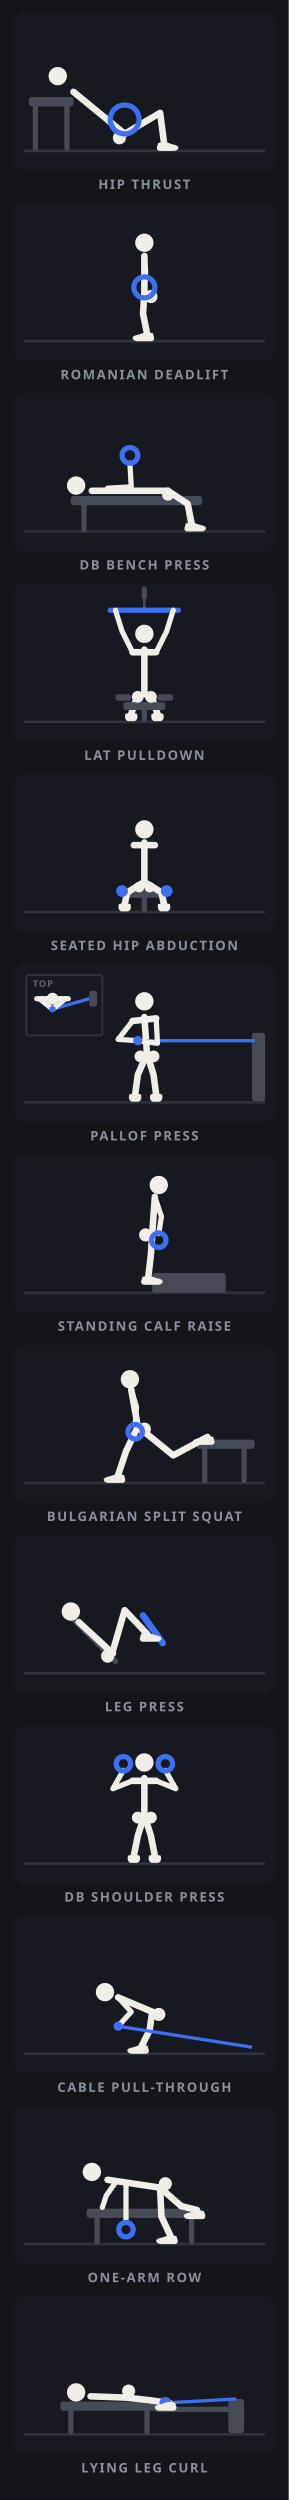
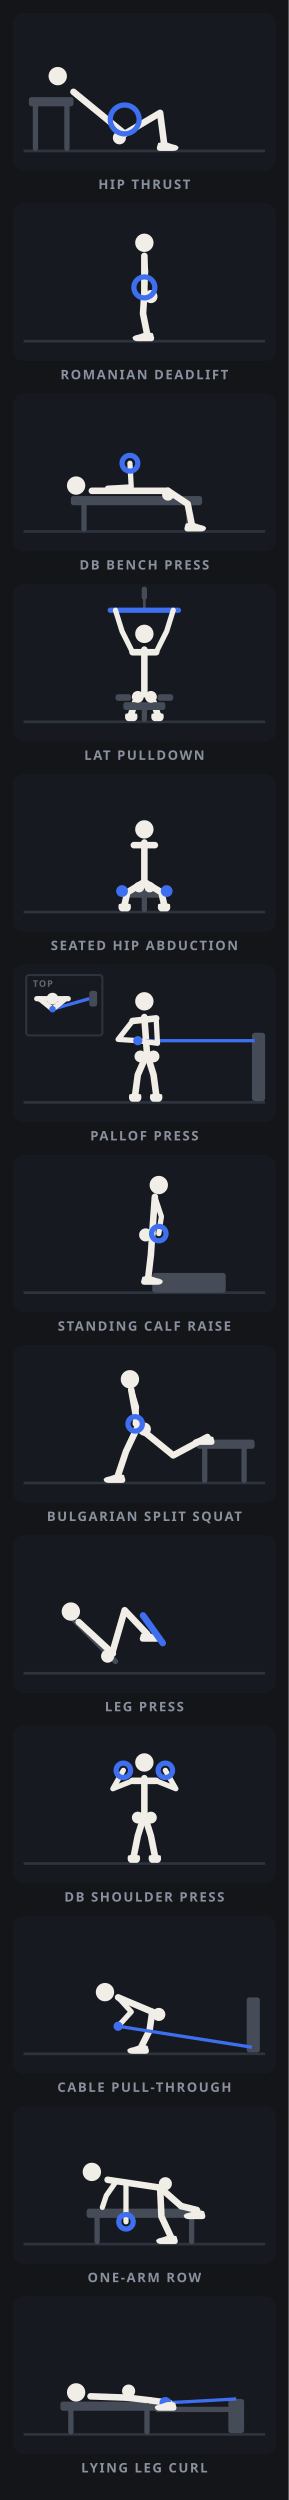
<svg xmlns="http://www.w3.org/2000/svg" viewBox="0 0 220 1905" width="660" height="5715">
  <style>
    .bd{stroke:#F1EEE7;stroke-width:5;stroke-linecap:round;stroke-linejoin:round;fill:none}
    .bd4{stroke:#F1EEE7;stroke-width:4;stroke-linecap:round;stroke-linejoin:round;fill:none}
    .hd{fill:#F1EEE7}
    .eq{fill:#454C58}
    .eqL{stroke:#454C58;stroke-width:4;stroke-linecap:round}
    .eqT{stroke:#454C58;stroke-width:2;fill:none}
    .ac{stroke:#3D6FF0;stroke-width:4;fill:none;stroke-linecap:round}
    .ac5{stroke:#3D6FF0;stroke-width:5;fill:none;stroke-linecap:round}
    .acT{stroke:#3D6FF0;stroke-width:2.5;fill:none}
    .acF{fill:#3D6FF0}
    .gnd{stroke:#2E343E;stroke-width:2}
    .cell{fill:#161A20}
    .cap{fill:#8A919E;font:600 10px system-ui,sans-serif;letter-spacing:.12em;text-anchor:middle}
    .lab{fill:#5F6773;font:600 7px system-ui,sans-serif;letter-spacing:.1em}
    .frame{fill:none;stroke:#2E343E;stroke-width:1.5}
  </style>
  <rect width="220" height="1905" fill="#131519" />
  <g transform="translate(10,10)">
    <rect width="200" height="120" rx="8" class="cell" />
    <line x1="8" y1="105" x2="192" y2="105" class="gnd" />
    <rect x="12" y="64" width="34" height="7" rx="2" class="eq" />
    <line x1="17" y1="71" x2="17" y2="103" class="eqL" />
    <line x1="41" y1="71" x2="41" y2="103" class="eqL" />
+     <circle cx="81" cy="95" r="5" class="hd">
+       <animate attributeName="cy" dur="2.6s" repeatCount="indefinite" values="95;73;73;95;95" keyTimes="0;0.35;0.55;0.85;1" calcMode="spline" keySplines=".4 0 .2 1;0 0 1 1;.4 0 .2 1;0 0 1 1" />
+     </circle>
+     <polyline points="85,92 112,76 115,99" class="bd">
+       <animate attributeName="points" dur="2.6s" repeatCount="indefinite" values="85,92 112,76 115,99;85,70 115.8,75.8 115,99;85,70 115.8,75.8 115,99;85,92 112,76 115,99;85,92 112,76 115,99" keyTimes="0;0.35;0.55;0.85;1" calcMode="spline" keySplines=".4 0 .2 1;0 0 1 1;.4 0 .2 1;0 0 1 1" />
+     </polyline>
+     <g transform="translate(115 99)">
+       <g>
+         <animateTransform attributeName="transform" type="rotate" dur="2.6s" repeatCount="indefinite" values="0 0 0;0 0 0;0 0 0;0 0 0;0 0 0" keyTimes="0;0.35;0.55;0.85;1" calcMode="spline" keySplines=".4 0 .2 1;0 0 1 1;.4 0 .2 1;0 0 1 1" />
+         <path d="M -4.5 0 L -5.5 3.5 Q -5.5 6 -3 6 L 7 6 Q 10.5 6 11 3.5 Q 11 1.8 6.5 1 L 2 -0.5 Q -1.5 -1 -4.5 0 Z" class="hd" transform="scale(1,1)" />
+       </g>
+     </g>
    <line x1="46" y1="60" x2="85" y2="92" class="bd">
      <animate attributeName="y2" dur="2.6s" repeatCount="indefinite" values="92;70;70;92;92" keyTimes="0;0.35;0.55;0.85;1" calcMode="spline" keySplines=".4 0 .2 1;0 0 1 1;.4 0 .2 1;0 0 1 1" />
    </line>
-     <polyline points="85,92 112,76 115,99" class="bd">
-       <animate attributeName="points" dur="2.6s" repeatCount="indefinite" values="85,92 112,76 115,99;85,70 115.8,75.8 115,99;85,70 115.8,75.8 115,99;85,92 112,76 115,99;85,92 112,76 115,99" keyTimes="0;0.35;0.55;0.85;1" calcMode="spline" keySplines=".4 0 .2 1;0 0 1 1;.4 0 .2 1;0 0 1 1" />
-     </polyline>
    <circle cx="34" cy="48" r="7" class="hd">
      <animate attributeName="cy" dur="2.6s" repeatCount="indefinite" values="48;56;56;48;48" keyTimes="0;0.35;0.55;0.85;1" calcMode="spline" keySplines=".4 0 .2 1;0 0 1 1;.4 0 .2 1;0 0 1 1" />
    </circle>
-     <circle cx="81" cy="95" r="5" class="hd">
-       <animate attributeName="cy" dur="2.6s" repeatCount="indefinite" values="95;73;73;95;95" keyTimes="0;0.35;0.55;0.85;1" calcMode="spline" keySplines=".4 0 .2 1;0 0 1 1;.4 0 .2 1;0 0 1 1" />
-     </circle>
    <circle cx="85" cy="81" r="11" class="ac">
      <animate attributeName="cy" dur="2.6s" repeatCount="indefinite" values="81;59;59;81;81" keyTimes="0;0.35;0.55;0.85;1" calcMode="spline" keySplines=".4 0 .2 1;0 0 1 1;.4 0 .2 1;0 0 1 1" />
    </circle>
-     <g transform="translate(115 99)">
-       <g>
-         <animateTransform attributeName="transform" type="rotate" dur="2.6s" repeatCount="indefinite" values="0 0 0;0 0 0;0 0 0;0 0 0;0 0 0" keyTimes="0;0.35;0.55;0.85;1" calcMode="spline" keySplines=".4 0 .2 1;0 0 1 1;.4 0 .2 1;0 0 1 1" />
-         <path d="M -4.5 0 L -5.5 3.5 Q -5.5 6 -3 6 L 7 6 Q 10.5 6 11 3.5 Q 11 1.8 6.5 1 L 2 -0.5 Q -1.5 -1 -4.5 0 Z" class="hd" transform="scale(1,1)" />
-       </g>
-     </g>
    <text x="100" y="134" class="cap">HIP THRUST</text>
  </g>
  <g transform="translate(10,155)">
    <rect width="200" height="120" rx="8" class="cell" />
    <line x1="8" y1="105" x2="192" y2="105" class="gnd" />
+     <circle cx="105" cy="71" r="5" class="hd">
+       <animate attributeName="cx" dur="2.6s" repeatCount="indefinite" values="105;119;119;105;105" keyTimes="0;0.35;0.55;0.85;1" calcMode="spline" keySplines=".4 0 .2 1;0 0 1 1;.4 0 .2 1;0 0 1 1" />
+       <animate attributeName="cy" dur="2.6s" repeatCount="indefinite" values="71;73;73;71;71" keyTimes="0;0.35;0.55;0.85;1" calcMode="spline" keySplines=".4 0 .2 1;0 0 1 1;.4 0 .2 1;0 0 1 1" />
+     </circle>
    <polyline points="100,68 99,84 102,99" class="bd">
      <animate attributeName="points" dur="2.6s" repeatCount="indefinite" values="100,68 99,84 102,99;114,70 107.1,84.5 102,99;114,70 107.1,84.5 102,99;100,68 99,84 102,99;100,68 99,84 102,99" keyTimes="0;0.35;0.55;0.85;1" calcMode="spline" keySplines=".4 0 .2 1;0 0 1 1;.4 0 .2 1;0 0 1 1" />
    </polyline>
+     <g transform="translate(102 99)">
+       <g>
+         <animateTransform attributeName="transform" type="rotate" dur="2.6s" repeatCount="indefinite" values="0 0 0;0 0 0;0 0 0;0 0 0;0 0 0" keyTimes="0;0.35;0.55;0.85;1" calcMode="spline" keySplines=".4 0 .2 1;0 0 1 1;.4 0 .2 1;0 0 1 1" />
+         <path d="M -4.5 0 L -5.5 3.5 Q -5.5 6 -3 6 L 7 6 Q 10.5 6 11 3.5 Q 11 1.8 6.5 1 L 2 -0.5 Q -1.5 -1 -4.5 0 Z" class="hd" transform="scale(-1,1)" />
+       </g>
+     </g>
    <line x1="100" y1="68" x2="100" y2="40" class="bd">
      <animate attributeName="x1" dur="2.6s" repeatCount="indefinite" values="100;114;114;100;100" keyTimes="0;0.35;0.55;0.85;1" calcMode="spline" keySplines=".4 0 .2 1;0 0 1 1;.4 0 .2 1;0 0 1 1" />
      <animate attributeName="y1" dur="2.6s" repeatCount="indefinite" values="68;70;70;68;68" keyTimes="0;0.35;0.55;0.85;1" calcMode="spline" keySplines=".4 0 .2 1;0 0 1 1;.4 0 .2 1;0 0 1 1" />
      <animate attributeName="x2" dur="2.6s" repeatCount="indefinite" values="100;98;98;100;100" keyTimes="0;0.35;0.55;0.85;1" calcMode="spline" keySplines=".4 0 .2 1;0 0 1 1;.4 0 .2 1;0 0 1 1" />
      <animate attributeName="y2" dur="2.6s" repeatCount="indefinite" values="40;60;60;40;40" keyTimes="0;0.35;0.55;0.85;1" calcMode="spline" keySplines=".4 0 .2 1;0 0 1 1;.4 0 .2 1;0 0 1 1" />
    </line>
    <circle cx="100" cy="30" r="7" class="hd">
      <animate attributeName="cx" dur="2.6s" repeatCount="indefinite" values="100;88;88;100;100" keyTimes="0;0.35;0.55;0.85;1" calcMode="spline" keySplines=".4 0 .2 1;0 0 1 1;.4 0 .2 1;0 0 1 1" />
      <animate attributeName="cy" dur="2.6s" repeatCount="indefinite" values="30;56;56;30;30" keyTimes="0;0.35;0.55;0.85;1" calcMode="spline" keySplines=".4 0 .2 1;0 0 1 1;.4 0 .2 1;0 0 1 1" />
    </circle>
-     <circle cx="105" cy="71" r="5" class="hd">
-       <animate attributeName="cx" dur="2.6s" repeatCount="indefinite" values="105;119;119;105;105" keyTimes="0;0.35;0.55;0.85;1" calcMode="spline" keySplines=".4 0 .2 1;0 0 1 1;.4 0 .2 1;0 0 1 1" />
-       <animate attributeName="cy" dur="2.6s" repeatCount="indefinite" values="71;73;73;71;71" keyTimes="0;0.35;0.55;0.85;1" calcMode="spline" keySplines=".4 0 .2 1;0 0 1 1;.4 0 .2 1;0 0 1 1" />
-     </circle>
    <polyline points="100,40 101,52 100,64" class="bd4">
      <animate attributeName="points" dur="2.6s" repeatCount="indefinite" values="100,40 101,52 100,64;98,60 103,71 103,83;98,60 103,71 103,83;100,40 101,52 100,64;100,40 101,52 100,64" keyTimes="0;0.35;0.55;0.85;1" calcMode="spline" keySplines=".4 0 .2 1;0 0 1 1;.4 0 .2 1;0 0 1 1" />
    </polyline>
-     <g transform="translate(102 99)">
-       <g>
-         <animateTransform attributeName="transform" type="rotate" dur="2.6s" repeatCount="indefinite" values="0 0 0;0 0 0;0 0 0;0 0 0;0 0 0" keyTimes="0;0.35;0.55;0.85;1" calcMode="spline" keySplines=".4 0 .2 1;0 0 1 1;.4 0 .2 1;0 0 1 1" />
-         <path d="M -4.5 0 L -5.5 3.5 Q -5.5 6 -3 6 L 7 6 Q 10.5 6 11 3.5 Q 11 1.8 6.5 1 L 2 -0.5 Q -1.5 -1 -4.5 0 Z" class="hd" transform="scale(-1,1)" />
-       </g>
-     </g>
    <circle cx="100" cy="64" r="8" class="ac">
      <animate attributeName="cx" dur="2.6s" repeatCount="indefinite" values="100;103;103;100;100" keyTimes="0;0.35;0.55;0.85;1" calcMode="spline" keySplines=".4 0 .2 1;0 0 1 1;.4 0 .2 1;0 0 1 1" />
      <animate attributeName="cy" dur="2.6s" repeatCount="indefinite" values="64;83;83;64;64" keyTimes="0;0.35;0.55;0.85;1" calcMode="spline" keySplines=".4 0 .2 1;0 0 1 1;.4 0 .2 1;0 0 1 1" />
    </circle>
    <text x="100" y="134" class="cap">ROMANIAN DEADLIFT</text>
  </g>
  <g transform="translate(10,300)">
    <rect width="200" height="120" rx="8" class="cell" />
    <line x1="8" y1="105" x2="192" y2="105" class="gnd" />
    <rect x="44" y="78" width="100" height="7" rx="2" class="eq" />
    <line x1="54" y1="85" x2="54" y2="103" class="eqL" />
    <line x1="134" y1="85" x2="134" y2="103" class="eqL" />
-     <line x1="60" y1="74" x2="118" y2="74" class="bd" />
-     <circle cx="48" cy="70" r="7" class="hd" />
    <circle cx="118" cy="77" r="4.5" class="hd" />
    <polyline points="118,74 133,84 136,99" class="bd" />
    <g transform="translate(136 99)">
      <g>
        <animateTransform attributeName="transform" type="rotate" dur="2.6s" repeatCount="indefinite" values="0 0 0;0 0 0;0 0 0;0 0 0;0 0 0" keyTimes="0;0.35;0.55;0.85;1" calcMode="spline" keySplines=".4 0 .2 1;0 0 1 1;.4 0 .2 1;0 0 1 1" />
        <path d="M -4.5 0 L -5.5 3.5 Q -5.5 6 -3 6 L 7 6 Q 10.5 6 11 3.5 Q 11 1.8 6.5 1 L 2 -0.5 Q -1.5 -1 -4.5 0 Z" class="hd" transform="scale(1,1)" />
      </g>
    </g>
+     <line x1="60" y1="74" x2="118" y2="74" class="bd" />
+     <circle cx="48" cy="70" r="7" class="hd" />
    <polyline points="72,72 90,71 89,53" class="bd4">
      <animate attributeName="points" dur="2.6s" repeatCount="indefinite" values="72,72 90,71 89,53;72,72 73.9,54.1 74,36;72,72 73.9,54.1 74,36;72,72 90,71 89,53;72,72 90,71 89,53" keyTimes="0;0.35;0.55;0.85;1" calcMode="spline" keySplines=".4 0 .2 1;0 0 1 1;.4 0 .2 1;0 0 1 1" />
    </polyline>
-     <circle cx="89" cy="47" r="6" class="ac">
+     <circle cx="89" cy="53" r="6" class="ac">
      <animate attributeName="cx" dur="2.6s" repeatCount="indefinite" values="89;74;74;89;89" keyTimes="0;0.35;0.55;0.85;1" calcMode="spline" keySplines=".4 0 .2 1;0 0 1 1;.4 0 .2 1;0 0 1 1" />
-       <animate attributeName="cy" dur="2.6s" repeatCount="indefinite" values="47;30;30;47;47" keyTimes="0;0.35;0.55;0.85;1" calcMode="spline" keySplines=".4 0 .2 1;0 0 1 1;.4 0 .2 1;0 0 1 1" />
+       <animate attributeName="cy" dur="2.6s" repeatCount="indefinite" values="53;36;36;53;53" keyTimes="0;0.35;0.55;0.85;1" calcMode="spline" keySplines=".4 0 .2 1;0 0 1 1;.4 0 .2 1;0 0 1 1" />
    </circle>
    <text x="100" y="134" class="cap">DB BENCH PRESS</text>
  </g>
  <g transform="translate(10,445)">
    <rect width="200" height="120" rx="8" class="cell" />
    <line x1="8" y1="105" x2="192" y2="105" class="gnd" />
    <line x1="100" y1="4" x2="100" y2="10" class="eqL" />
    <line x1="100" y1="8" x2="100" y2="20" class="eqT">
      <animate attributeName="y2" dur="2.6s" repeatCount="indefinite" values="20;52;52;20;20" keyTimes="0;0.35;0.55;0.85;1" calcMode="spline" keySplines=".4 0 .2 1;0 0 1 1;.4 0 .2 1;0 0 1 1" />
    </line>
+     <rect x="78" y="84" width="12" height="5" rx="2" class="eq" />
+     <rect x="110" y="84" width="12" height="5" rx="2" class="eq" />
    <line x1="93" y1="90" x2="90" y2="99" class="bd" />
    <line x1="107" y1="90" x2="110" y2="99" class="bd" />
    <g transform="translate(90 99)">
      <g>
        <animateTransform attributeName="transform" type="rotate" dur="2.6s" repeatCount="indefinite" values="0 0 0;0 0 0;0 0 0;0 0 0;0 0 0" keyTimes="0;0.35;0.55;0.85;1" calcMode="spline" keySplines=".4 0 .2 1;0 0 1 1;.4 0 .2 1;0 0 1 1" />
        <path d="M -4.5 0 Q -5.5 4.5 -2.5 5.5 L 2.5 5.5 Q 5.5 4.5 4.5 0 Q 0 -1.5 -4.5 0 Z" class="hd" transform="scale(1,1)" />
      </g>
    </g>
    <g transform="translate(110 99)">
      <g>
        <animateTransform attributeName="transform" type="rotate" dur="2.6s" repeatCount="indefinite" values="0 0 0;0 0 0;0 0 0;0 0 0;0 0 0" keyTimes="0;0.35;0.55;0.85;1" calcMode="spline" keySplines=".4 0 .2 1;0 0 1 1;.4 0 .2 1;0 0 1 1" />
        <path d="M -4.5 0 Q -5.5 4.5 -2.5 5.5 L 2.5 5.5 Q 5.5 4.5 4.5 0 Q 0 -1.5 -4.5 0 Z" class="hd" transform="scale(1,1)" />
      </g>
    </g>
    <rect x="84" y="90" width="32" height="6" rx="2" class="eq" />
    <line x1="100" y1="96" x2="100" y2="103" class="eqL" />
-     <rect x="78" y="84" width="12" height="5" rx="2" class="eq" />
-     <rect x="110" y="84" width="12" height="5" rx="2" class="eq" />
    <line x1="74" y1="20" x2="126" y2="20" class="ac">
      <animate attributeName="y1" dur="2.6s" repeatCount="indefinite" values="20;52;52;20;20" keyTimes="0;0.35;0.55;0.85;1" calcMode="spline" keySplines=".4 0 .2 1;0 0 1 1;.4 0 .2 1;0 0 1 1" />
      <animate attributeName="y2" dur="2.6s" repeatCount="indefinite" values="20;52;52;20;20" keyTimes="0;0.35;0.55;0.85;1" calcMode="spline" keySplines=".4 0 .2 1;0 0 1 1;.4 0 .2 1;0 0 1 1" />
    </line>
    <circle cx="95" cy="86" r="4.5" class="hd" />
    <circle cx="105" cy="86" r="4.5" class="hd" />
    <line x1="100" y1="50" x2="100" y2="84" class="bd" />
    <line x1="91" y1="52" x2="109" y2="52" class="bd" />
    <circle cx="100" cy="38" r="7" class="hd" />
    <polyline points="91,52 83,36 78,20" class="bd4">
      <animate attributeName="points" dur="2.6s" repeatCount="indefinite" values="91,52 83,36 78,20;91,52 83.7,68.3 80,52;91,52 83.7,68.3 80,52;91,52 83,36 78,20;91,52 83,36 78,20" keyTimes="0;0.35;0.55;0.85;1" calcMode="spline" keySplines=".4 0 .2 1;0 0 1 1;.4 0 .2 1;0 0 1 1" />
    </polyline>
    <polyline points="109,52 117,36 122,20" class="bd4">
      <animate attributeName="points" dur="2.6s" repeatCount="indefinite" values="109,52 117,36 122,20;109,52 116.3,68.3 120,52;109,52 116.3,68.3 120,52;109,52 117,36 122,20;109,52 117,36 122,20" keyTimes="0;0.35;0.55;0.85;1" calcMode="spline" keySplines=".4 0 .2 1;0 0 1 1;.4 0 .2 1;0 0 1 1" />
    </polyline>
    <text x="100" y="134" class="cap">LAT PULLDOWN</text>
  </g>
  <g transform="translate(10,590)">
    <rect width="200" height="120" rx="8" class="cell" />
    <line x1="8" y1="105" x2="192" y2="105" class="gnd" />
    <rect x="86" y="88" width="28" height="6" rx="2" class="eq" />
    <line x1="100" y1="94" x2="100" y2="103" class="eqL" />
    <circle cx="96" cy="86" r="4" class="hd" />
    <circle cx="104" cy="86" r="4" class="hd" />
+     <line x1="100" y1="84" x2="100" y2="52" class="bd" />
+     <line x1="92" y1="54" x2="108" y2="54" class="bd" />
    <circle cx="100" cy="42" r="7" class="hd" />
-     <line x1="100" y1="52" x2="100" y2="84" class="bd" />
-     <line x1="92" y1="54" x2="108" y2="54" class="bd" />
    <g>
      <animateTransform attributeName="transform" type="rotate" dur="2.6s" repeatCount="indefinite" values="0 100 82;-14 100 82;-14 100 82;0 100 82;0 100 82" keyTimes="0;0.35;0.55;0.85;1" calcMode="spline" keySplines=".4 0 .2 1;0 0 1 1;.4 0 .2 1;0 0 1 1" />
      <polyline points="100,82 87,90 85,99" class="bd" />
      <circle cx="83" cy="89" r="4.5" class="acF" />
      <g transform="translate(85 99)">
        <g>
          <animateTransform attributeName="transform" type="rotate" dur="2.6s" repeatCount="indefinite" values="0 0 0;0 0 0;0 0 0;0 0 0;0 0 0" keyTimes="0;0.35;0.55;0.85;1" calcMode="spline" keySplines=".4 0 .2 1;0 0 1 1;.4 0 .2 1;0 0 1 1" />
          <path d="M -4.5 0 Q -5.5 4.5 -2.5 5.5 L 2.5 5.5 Q 5.5 4.5 4.5 0 Q 0 -1.5 -4.5 0 Z" class="hd" transform="scale(1,1)" />
        </g>
      </g>
    </g>
    <g>
      <animateTransform attributeName="transform" type="rotate" dur="2.6s" repeatCount="indefinite" values="0 100 82;14 100 82;14 100 82;0 100 82;0 100 82" keyTimes="0;0.35;0.55;0.85;1" calcMode="spline" keySplines=".4 0 .2 1;0 0 1 1;.4 0 .2 1;0 0 1 1" />
      <polyline points="100,82 113,90 115,99" class="bd" />
      <circle cx="117" cy="89" r="4.5" class="acF" />
      <g transform="translate(115 99)">
        <g>
          <animateTransform attributeName="transform" type="rotate" dur="2.6s" repeatCount="indefinite" values="0 0 0;0 0 0;0 0 0;0 0 0;0 0 0" keyTimes="0;0.35;0.55;0.85;1" calcMode="spline" keySplines=".4 0 .2 1;0 0 1 1;.4 0 .2 1;0 0 1 1" />
          <path d="M -4.5 0 Q -5.5 4.5 -2.5 5.5 L 2.5 5.5 Q 5.5 4.5 4.5 0 Q 0 -1.5 -4.5 0 Z" class="hd" transform="scale(1,1)" />
        </g>
      </g>
    </g>
    <text x="100" y="134" class="cap">SEATED HIP ABDUCTION</text>
  </g>
  <g transform="translate(10,735)">
    <rect width="200" height="120" rx="8" class="cell" />
    <line x1="8" y1="105" x2="192" y2="105" class="gnd" />
    <rect x="182" y="52" width="10" height="52" rx="2" class="eq" />
    <circle cx="97" cy="70" r="4.5" class="hd" />
    <circle cx="107" cy="70" r="4.5" class="hd" />
    <polyline points="102,68 95,84 93,99" class="bd" />
+     <g transform="translate(93 99)">
+       <g>
+         <animateTransform attributeName="transform" type="rotate" dur="2.6s" repeatCount="indefinite" values="0 0 0;0 0 0;0 0 0;0 0 0;0 0 0" keyTimes="0;0.35;0.55;0.85;1" calcMode="spline" keySplines=".4 0 .2 1;0 0 1 1;.4 0 .2 1;0 0 1 1" />
+         <path d="M -4.5 0 Q -5.5 4.5 -2.5 5.5 L 2.5 5.5 Q 5.5 4.5 4.5 0 Q 0 -1.5 -4.5 0 Z" class="hd" transform="scale(1,1)" />
+       </g>
+     </g>
    <polyline points="102,68 107,84 109,99" class="bd" />
+     <g transform="translate(109 99)">
+       <g>
+         <animateTransform attributeName="transform" type="rotate" dur="2.6s" repeatCount="indefinite" values="0 0 0;0 0 0;0 0 0;0 0 0;0 0 0" keyTimes="0;0.35;0.55;0.85;1" calcMode="spline" keySplines=".4 0 .2 1;0 0 1 1;.4 0 .2 1;0 0 1 1" />
+         <path d="M -4.5 0 Q -5.5 4.5 -2.5 5.5 L 2.5 5.5 Q 5.5 4.5 4.5 0 Q 0 -1.5 -4.5 0 Z" class="hd" transform="scale(1,1)" />
+       </g>
+     </g>
    <line x1="102" y1="68" x2="100" y2="40" class="bd" />
    <line x1="91" y1="43" x2="109" y2="41" class="bd" />
    <circle cx="100" cy="28" r="7" class="hd" />
-     <g transform="translate(93 99)">
-       <g>
-         <animateTransform attributeName="transform" type="rotate" dur="2.6s" repeatCount="indefinite" values="0 0 0;0 0 0;0 0 0;0 0 0;0 0 0" keyTimes="0;0.35;0.55;0.85;1" calcMode="spline" keySplines=".4 0 .2 1;0 0 1 1;.4 0 .2 1;0 0 1 1" />
-         <path d="M -4.5 0 Q -5.5 4.5 -2.5 5.5 L 2.5 5.5 Q 5.5 4.5 4.5 0 Q 0 -1.5 -4.5 0 Z" class="hd" transform="scale(1,1)" />
-       </g>
-     </g>
-     <g transform="translate(109 99)">
-       <g>
-         <animateTransform attributeName="transform" type="rotate" dur="2.6s" repeatCount="indefinite" values="0 0 0;0 0 0;0 0 0;0 0 0;0 0 0" keyTimes="0;0.35;0.55;0.85;1" calcMode="spline" keySplines=".4 0 .2 1;0 0 1 1;.4 0 .2 1;0 0 1 1" />
-         <path d="M -4.5 0 Q -5.5 4.5 -2.5 5.5 L 2.5 5.5 Q 5.5 4.5 4.5 0 Q 0 -1.5 -4.5 0 Z" class="hd" transform="scale(1,1)" />
-       </g>
-     </g>
    <line x1="184" y1="58" x2="95" y2="58" class="acT">
      <animate attributeName="x2" dur="2.6s" repeatCount="indefinite" values="95;80;80;95;95" keyTimes="0;0.35;0.55;0.85;1" calcMode="spline" keySplines=".4 0 .2 1;0 0 1 1;.4 0 .2 1;0 0 1 1" />
      <animate attributeName="y2" dur="2.6s" repeatCount="indefinite" values="58;62;62;58;58" keyTimes="0;0.35;0.55;0.85;1" calcMode="spline" keySplines=".4 0 .2 1;0 0 1 1;.4 0 .2 1;0 0 1 1" />
    </line>
    <polyline points="91,43 80,57 95,58" class="bd4">
      <animate attributeName="points" dur="2.6s" repeatCount="indefinite" values="91,43 80,57 95,58;91,43 74,48.2 80,62;91,43 74,48.2 80,62;91,43 80,57 95,58;91,43 80,57 95,58" keyTimes="0;0.35;0.55;0.85;1" calcMode="spline" keySplines=".4 0 .2 1;0 0 1 1;.4 0 .2 1;0 0 1 1" />
    </polyline>
    <polyline points="109,41 110,60 95,58" class="bd4">
      <animate attributeName="points" dur="2.6s" repeatCount="indefinite" values="109,41 110,60 95,58;109,41 94.1,52.9 80,62;109,41 94.1,52.9 80,62;109,41 110,60 95,58;109,41 110,60 95,58" keyTimes="0;0.35;0.55;0.85;1" calcMode="spline" keySplines=".4 0 .2 1;0 0 1 1;.4 0 .2 1;0 0 1 1" />
    </polyline>
    <circle cx="95" cy="58" r="3.5" class="acF">
      <animate attributeName="cx" dur="2.6s" repeatCount="indefinite" values="95;80;80;95;95" keyTimes="0;0.35;0.55;0.85;1" calcMode="spline" keySplines=".4 0 .2 1;0 0 1 1;.4 0 .2 1;0 0 1 1" />
      <animate attributeName="cy" dur="2.6s" repeatCount="indefinite" values="58;62;62;58;58" keyTimes="0;0.35;0.55;0.85;1" calcMode="spline" keySplines=".4 0 .2 1;0 0 1 1;.4 0 .2 1;0 0 1 1" />
    </circle>
    <rect x="10" y="8" width="58" height="46" rx="2" class="frame" />
    <text x="15" y="17" class="lab">TOP</text>
    <rect x="58" y="20" width="6" height="12" rx="2" class="eq" />
    <line x1="58" y1="26" x2="30" y2="34" class="acT">
      <animate attributeName="y2" dur="2.6s" repeatCount="indefinite" values="34;48;48;34;34" keyTimes="0;0.35;0.55;0.85;1" calcMode="spline" keySplines=".4 0 .2 1;0 0 1 1;.4 0 .2 1;0 0 1 1" />
    </line>
    <line x1="18" y1="26" x2="42" y2="26" class="bd4" />
    <line x1="20" y1="26" x2="30" y2="34" class="bd4">
      <animate attributeName="y2" dur="2.6s" repeatCount="indefinite" values="34;48;48;34;34" keyTimes="0;0.35;0.55;0.85;1" calcMode="spline" keySplines=".4 0 .2 1;0 0 1 1;.4 0 .2 1;0 0 1 1" />
    </line>
    <line x1="40" y1="26" x2="30" y2="34" class="bd4">
      <animate attributeName="y2" dur="2.6s" repeatCount="indefinite" values="34;48;48;34;34" keyTimes="0;0.35;0.55;0.85;1" calcMode="spline" keySplines=".4 0 .2 1;0 0 1 1;.4 0 .2 1;0 0 1 1" />
    </line>
    <circle cx="30" cy="26" r="4.5" class="hd" />
    <circle cx="30" cy="34" r="2.5" class="acF">
      <animate attributeName="cy" dur="2.6s" repeatCount="indefinite" values="34;48;48;34;34" keyTimes="0;0.35;0.55;0.85;1" calcMode="spline" keySplines=".4 0 .2 1;0 0 1 1;.4 0 .2 1;0 0 1 1" />
    </circle>
    <text x="100" y="134" class="cap">PALLOF PRESS</text>
  </g>
  <g transform="translate(10,880)">
    <rect width="200" height="120" rx="8" class="cell" />
    <line x1="8" y1="105" x2="192" y2="105" class="gnd" />
    <rect x="106" y="90" width="56" height="15" rx="2" class="eq" />
+     <circle cx="101" cy="61" r="5" class="hd">
+       <animate attributeName="cy" dur="2.6s" repeatCount="indefinite" values="61;50;50;61;61" keyTimes="0;0.35;0.55;0.85;1" calcMode="spline" keySplines=".4 0 .2 1;0 0 1 1;.4 0 .2 1;0 0 1 1" />
+     </circle>
    <polyline points="106,60 105,76 103,93" class="bd">
      <animate attributeName="points" dur="2.6s" repeatCount="indefinite" values="106,60 105,76 103,93;106,49 104.5,65 101,82;106,49 104.5,65 101,82;106,60 105,76 103,93;106,60 105,76 103,93" keyTimes="0;0.35;0.55;0.85;1" calcMode="spline" keySplines=".4 0 .2 1;0 0 1 1;.4 0 .2 1;0 0 1 1" />
    </polyline>
+     <g transform="translate(103 93)">
+       <animateTransform attributeName="transform" type="translate" dur="2.6s" repeatCount="indefinite" values="103 93;101 82;101 82;103 93;103 93" keyTimes="0;0.35;0.55;0.85;1" calcMode="spline" keySplines=".4 0 .2 1;0 0 1 1;.4 0 .2 1;0 0 1 1" />
+       <g>
+         <animateTransform attributeName="transform" type="rotate" dur="2.6s" repeatCount="indefinite" values="-12 0 0;25 0 0;25 0 0;-12 0 0;-12 0 0" keyTimes="0;0.35;0.55;0.85;1" calcMode="spline" keySplines=".4 0 .2 1;0 0 1 1;.4 0 .2 1;0 0 1 1" />
+         <path d="M -4.5 0 L -5.5 3.5 Q -5.5 6 -3 6 L 7 6 Q 10.5 6 11 3.5 Q 11 1.8 6.5 1 L 2 -0.5 Q -1.5 -1 -4.5 0 Z" class="hd" transform="scale(1,1)" />
+       </g>
+     </g>
    <line x1="106" y1="60" x2="108" y2="32" class="bd">
      <animate attributeName="y1" dur="2.6s" repeatCount="indefinite" values="60;49;49;60;60" keyTimes="0;0.35;0.55;0.85;1" calcMode="spline" keySplines=".4 0 .2 1;0 0 1 1;.4 0 .2 1;0 0 1 1" />
      <animate attributeName="y2" dur="2.6s" repeatCount="indefinite" values="32;21;21;32;32" keyTimes="0;0.35;0.55;0.85;1" calcMode="spline" keySplines=".4 0 .2 1;0 0 1 1;.4 0 .2 1;0 0 1 1" />
    </line>
-     <circle cx="101" cy="61" r="5" class="hd">
-       <animate attributeName="cy" dur="2.6s" repeatCount="indefinite" values="61;50;50;61;61" keyTimes="0;0.35;0.55;0.85;1" calcMode="spline" keySplines=".4 0 .2 1;0 0 1 1;.4 0 .2 1;0 0 1 1" />
-     </circle>
    <circle cx="111" cy="23" r="7" class="hd">
      <animate attributeName="cy" dur="2.6s" repeatCount="indefinite" values="23;12;12;23;23" keyTimes="0;0.35;0.55;0.85;1" calcMode="spline" keySplines=".4 0 .2 1;0 0 1 1;.4 0 .2 1;0 0 1 1" />
    </circle>
    <polyline points="108,32 113,47 111,60" class="bd4">
      <animate attributeName="points" dur="2.6s" repeatCount="indefinite" values="108,32 113,47 111,60;108,21 113,36 111,49;108,21 113,36 111,49;108,32 113,47 111,60;108,32 113,47 111,60" keyTimes="0;0.35;0.55;0.85;1" calcMode="spline" keySplines=".4 0 .2 1;0 0 1 1;.4 0 .2 1;0 0 1 1" />
    </polyline>
-     <circle cx="111" cy="65" r="5.5" class="ac">
-       <animate attributeName="cy" dur="2.6s" repeatCount="indefinite" values="65;54;54;65;65" keyTimes="0;0.35;0.55;0.85;1" calcMode="spline" keySplines=".4 0 .2 1;0 0 1 1;.4 0 .2 1;0 0 1 1" />
-     </circle>
-     <g transform="translate(103 93)">
-       <animateTransform attributeName="transform" type="translate" dur="2.6s" repeatCount="indefinite" values="103 93;101 82;101 82;103 93;103 93" keyTimes="0;0.35;0.55;0.85;1" calcMode="spline" keySplines=".4 0 .2 1;0 0 1 1;.4 0 .2 1;0 0 1 1" />
-       <g>
-         <animateTransform attributeName="transform" type="rotate" dur="2.6s" repeatCount="indefinite" values="-12 0 0;25 0 0;25 0 0;-12 0 0;-12 0 0" keyTimes="0;0.35;0.55;0.85;1" calcMode="spline" keySplines=".4 0 .2 1;0 0 1 1;.4 0 .2 1;0 0 1 1" />
-         <path d="M -4.5 0 L -5.5 3.5 Q -5.5 6 -3 6 L 7 6 Q 10.5 6 11 3.5 Q 11 1.8 6.5 1 L 2 -0.5 Q -1.5 -1 -4.5 0 Z" class="hd" transform="scale(1,1)" />
-       </g>
-     </g>
+     <circle cx="111" cy="60" r="5.5" class="ac">
+       <animate attributeName="cy" dur="2.6s" repeatCount="indefinite" values="60;49;49;60;60" keyTimes="0;0.35;0.55;0.85;1" calcMode="spline" keySplines=".4 0 .2 1;0 0 1 1;.4 0 .2 1;0 0 1 1" />
+     </circle>
    <text x="100" y="134" class="cap">STANDING CALF RAISE</text>
  </g>
  <g transform="translate(10,1025)">
    <rect width="200" height="120" rx="8" class="cell" />
    <line x1="8" y1="105" x2="192" y2="105" class="gnd" />
    <rect x="140" y="72" width="44" height="7" rx="2" class="eq" />
    <line x1="146" y1="79" x2="146" y2="103" class="eqL" />
    <line x1="176" y1="79" x2="176" y2="103" class="eqL" />
+     <circle cx="100" cy="64" r="5" class="hd">
+       <animate attributeName="cx" dur="2.6s" repeatCount="indefinite" values="100;102;102;100;100" keyTimes="0;0.35;0.55;0.85;1" calcMode="spline" keySplines=".4 0 .2 1;0 0 1 1;.4 0 .2 1;0 0 1 1" />
+       <animate attributeName="cy" dur="2.6s" repeatCount="indefinite" values="64;84;84;64;64" keyTimes="0;0.35;0.55;0.85;1" calcMode="spline" keySplines=".4 0 .2 1;0 0 1 1;.4 0 .2 1;0 0 1 1" />
+     </circle>
    <polyline points="95,62 86,81 80,99" class="bd">
      <animate attributeName="points" dur="2.6s" repeatCount="indefinite" values="95,62 86,81 80,99;97,82 76,80.4 80,99;97,82 76,80.4 80,99;95,62 86,81 80,99;95,62 86,81 80,99" keyTimes="0;0.35;0.55;0.85;1" calcMode="spline" keySplines=".4 0 .2 1;0 0 1 1;.4 0 .2 1;0 0 1 1" />
    </polyline>
+     <g transform="translate(80 99)">
+       <g>
+         <animateTransform attributeName="transform" type="rotate" dur="2.6s" repeatCount="indefinite" values="0 0 0;0 0 0;0 0 0;0 0 0;0 0 0" keyTimes="0;0.35;0.55;0.85;1" calcMode="spline" keySplines=".4 0 .2 1;0 0 1 1;.4 0 .2 1;0 0 1 1" />
+         <path d="M -4.5 0 L -5.5 3.5 Q -5.5 6 -3 6 L 7 6 Q 10.5 6 11 3.5 Q 11 1.8 6.5 1 L 2 -0.5 Q -1.5 -1 -4.5 0 Z" class="hd" transform="scale(-1,1)" />
+       </g>
+     </g>
    <polyline points="95,62 122,84 148,70" class="bd">
      <animate attributeName="points" dur="2.6s" repeatCount="indefinite" values="95,62 122,84 148,70;97,82 129.9,93.4 148,70;97,82 129.9,93.4 148,70;95,62 122,84 148,70;95,62 122,84 148,70" keyTimes="0;0.35;0.55;0.85;1" calcMode="spline" keySplines=".4 0 .2 1;0 0 1 1;.4 0 .2 1;0 0 1 1" />
    </polyline>
+     <g transform="translate(148 70)">
+       <g>
+         <animateTransform attributeName="transform" type="rotate" dur="2.6s" repeatCount="indefinite" values="-60 0 0;-60 0 0;-60 0 0;-60 0 0;-60 0 0" keyTimes="0;0.35;0.55;0.85;1" calcMode="spline" keySplines=".4 0 .2 1;0 0 1 1;.4 0 .2 1;0 0 1 1" />
+         <path d="M -4.5 0 L -5.5 3.5 Q -5.5 6 -3 6 L 7 6 Q 10.5 6 11 3.5 Q 11 1.8 6.5 1 L 2 -0.5 Q -1.5 -1 -4.5 0 Z" class="hd" transform="scale(-1,1)" />
+       </g>
+     </g>
    <line x1="95" y1="62" x2="90" y2="34" class="bd">
      <animate attributeName="x1" dur="2.6s" repeatCount="indefinite" values="95;97;97;95;95" keyTimes="0;0.35;0.55;0.85;1" calcMode="spline" keySplines=".4 0 .2 1;0 0 1 1;.4 0 .2 1;0 0 1 1" />
      <animate attributeName="y1" dur="2.6s" repeatCount="indefinite" values="62;82;82;62;62" keyTimes="0;0.35;0.55;0.85;1" calcMode="spline" keySplines=".4 0 .2 1;0 0 1 1;.4 0 .2 1;0 0 1 1" />
      <animate attributeName="y2" dur="2.6s" repeatCount="indefinite" values="34;54;54;34;34" keyTimes="0;0.35;0.55;0.85;1" calcMode="spline" keySplines=".4 0 .2 1;0 0 1 1;.4 0 .2 1;0 0 1 1" />
    </line>
    <circle cx="89" cy="26" r="7" class="hd">
      <animate attributeName="cy" dur="2.6s" repeatCount="indefinite" values="26;46;46;26;26" keyTimes="0;0.35;0.55;0.85;1" calcMode="spline" keySplines=".4 0 .2 1;0 0 1 1;.4 0 .2 1;0 0 1 1" />
    </circle>
-     <circle cx="100" cy="64" r="5" class="hd">
-       <animate attributeName="cx" dur="2.6s" repeatCount="indefinite" values="100;102;102;100;100" keyTimes="0;0.35;0.55;0.85;1" calcMode="spline" keySplines=".4 0 .2 1;0 0 1 1;.4 0 .2 1;0 0 1 1" />
-       <animate attributeName="cy" dur="2.6s" repeatCount="indefinite" values="64;84;84;64;64" keyTimes="0;0.35;0.55;0.85;1" calcMode="spline" keySplines=".4 0 .2 1;0 0 1 1;.4 0 .2 1;0 0 1 1" />
-     </circle>
    <polyline points="90,34 94,47 93,60" class="bd4">
      <animate attributeName="points" dur="2.6s" repeatCount="indefinite" values="90,34 94,47 93,60;90,54 94,67 93,80;90,54 94,67 93,80;90,34 94,47 93,60;90,34 94,47 93,60" keyTimes="0;0.35;0.55;0.85;1" calcMode="spline" keySplines=".4 0 .2 1;0 0 1 1;.4 0 .2 1;0 0 1 1" />
    </polyline>
-     <circle cx="93" cy="66" r="5.5" class="ac">
-       <animate attributeName="cy" dur="2.6s" repeatCount="indefinite" values="66;86;86;66;66" keyTimes="0;0.35;0.55;0.85;1" calcMode="spline" keySplines=".4 0 .2 1;0 0 1 1;.4 0 .2 1;0 0 1 1" />
-     </circle>
-     <g transform="translate(80 99)">
-       <g>
-         <animateTransform attributeName="transform" type="rotate" dur="2.6s" repeatCount="indefinite" values="0 0 0;0 0 0;0 0 0;0 0 0;0 0 0" keyTimes="0;0.35;0.55;0.85;1" calcMode="spline" keySplines=".4 0 .2 1;0 0 1 1;.4 0 .2 1;0 0 1 1" />
-         <path d="M -4.5 0 L -5.5 3.5 Q -5.5 6 -3 6 L 7 6 Q 10.5 6 11 3.5 Q 11 1.8 6.5 1 L 2 -0.5 Q -1.5 -1 -4.5 0 Z" class="hd" transform="scale(-1,1)" />
-       </g>
-     </g>
-     <g transform="translate(148 70)">
-       <g>
-         <animateTransform attributeName="transform" type="rotate" dur="2.6s" repeatCount="indefinite" values="-60 0 0;-60 0 0;-60 0 0;-60 0 0;-60 0 0" keyTimes="0;0.35;0.55;0.85;1" calcMode="spline" keySplines=".4 0 .2 1;0 0 1 1;.4 0 .2 1;0 0 1 1" />
-         <path d="M -4.5 0 L -5.5 3.5 Q -5.5 6 -3 6 L 7 6 Q 10.5 6 11 3.5 Q 11 1.8 6.5 1 L 2 -0.5 Q -1.5 -1 -4.5 0 Z" class="hd" transform="scale(-1,1)" />
-       </g>
-     </g>
+     <circle cx="93" cy="60" r="5.5" class="ac">
+       <animate attributeName="cy" dur="2.6s" repeatCount="indefinite" values="60;80;80;60;60" keyTimes="0;0.35;0.55;0.85;1" calcMode="spline" keySplines=".4 0 .2 1;0 0 1 1;.4 0 .2 1;0 0 1 1" />
+     </circle>
    <text x="100" y="134" class="cap">BULGARIAN SPLIT SQUAT</text>
  </g>
  <g transform="translate(10,1170)">
    <rect width="200" height="120" rx="8" class="cell" />
    <line x1="8" y1="105" x2="192" y2="105" class="gnd" />
    <line x1="44" y1="62" x2="78" y2="96" class="eqL" />
-     <circle cx="44" cy="58" r="7" class="hd" />
-     <line x1="76" y1="90" x2="50" y2="66" class="bd" />
    <circle cx="72" cy="92" r="5" class="hd" />
    <polyline points="76,88 85,57 102,75" class="bd">
      <animate attributeName="points" dur="2.6s" repeatCount="indefinite" values="76,88 85,57 102,75;76,88 95.9,62.6 120,57;76,88 95.9,62.6 120,57;76,88 85,57 102,75;76,88 85,57 102,75" keyTimes="0;0.35;0.55;0.85;1" calcMode="spline" keySplines=".4 0 .2 1;0 0 1 1;.4 0 .2 1;0 0 1 1" />
    </polyline>
+     <g transform="translate(102 75)">
+       <animateTransform attributeName="transform" type="translate" dur="2.6s" repeatCount="indefinite" values="102 75;120 57;120 57;102 75;102 75" keyTimes="0;0.35;0.55;0.85;1" calcMode="spline" keySplines=".4 0 .2 1;0 0 1 1;.4 0 .2 1;0 0 1 1" />
+       <g>
+         <animateTransform attributeName="transform" type="rotate" dur="2.6s" repeatCount="indefinite" values="-125 0 0;-125 0 0;-125 0 0;-125 0 0;-125 0 0" keyTimes="0;0.35;0.55;0.85;1" calcMode="spline" keySplines=".4 0 .2 1;0 0 1 1;.4 0 .2 1;0 0 1 1" />
+         <path d="M -4.5 0 L -5.5 3.5 Q -5.5 6 -3 6 L 7 6 Q 10.5 6 11 3.5 Q 11 1.8 6.5 1 L 2 -0.5 Q -1.5 -1 -4.5 0 Z" class="hd" transform="scale(1,1)" />
+       </g>
+     </g>
+     <line x1="76" y1="90" x2="50" y2="66" class="bd" />
+     <circle cx="44" cy="58" r="7" class="hd" />
    <line x1="99" y1="61" x2="114" y2="82" class="ac5">
      <animate attributeName="x1" dur="2.6s" repeatCount="indefinite" values="99;117;117;99;99" keyTimes="0;0.35;0.55;0.85;1" calcMode="spline" keySplines=".4 0 .2 1;0 0 1 1;.4 0 .2 1;0 0 1 1" />
      <animate attributeName="y1" dur="2.6s" repeatCount="indefinite" values="61;43;43;61;61" keyTimes="0;0.35;0.55;0.85;1" calcMode="spline" keySplines=".4 0 .2 1;0 0 1 1;.4 0 .2 1;0 0 1 1" />
      <animate attributeName="x2" dur="2.6s" repeatCount="indefinite" values="114;132;132;114;114" keyTimes="0;0.35;0.55;0.85;1" calcMode="spline" keySplines=".4 0 .2 1;0 0 1 1;.4 0 .2 1;0 0 1 1" />
      <animate attributeName="y2" dur="2.6s" repeatCount="indefinite" values="82;64;64;82;82" keyTimes="0;0.35;0.55;0.85;1" calcMode="spline" keySplines=".4 0 .2 1;0 0 1 1;.4 0 .2 1;0 0 1 1" />
    </line>
-     <g transform="translate(102 75)">
-       <animateTransform attributeName="transform" type="translate" dur="2.6s" repeatCount="indefinite" values="102 75;120 57;120 57;102 75;102 75" keyTimes="0;0.35;0.55;0.85;1" calcMode="spline" keySplines=".4 0 .2 1;0 0 1 1;.4 0 .2 1;0 0 1 1" />
-       <g>
-         <animateTransform attributeName="transform" type="rotate" dur="2.6s" repeatCount="indefinite" values="-125 0 0;-125 0 0;-125 0 0;-125 0 0;-125 0 0" keyTimes="0;0.35;0.55;0.85;1" calcMode="spline" keySplines=".4 0 .2 1;0 0 1 1;.4 0 .2 1;0 0 1 1" />
-         <path d="M -4.5 0 L -5.5 3.5 Q -5.5 6 -3 6 L 7 6 Q 10.5 6 11 3.5 Q 11 1.8 6.5 1 L 2 -0.5 Q -1.5 -1 -4.5 0 Z" class="hd" transform="scale(1,1)" />
-       </g>
-     </g>
    <text x="100" y="134" class="cap">LEG PRESS</text>
  </g>
  <g transform="translate(10,1315)">
    <rect width="200" height="120" rx="8" class="cell" />
    <line x1="8" y1="105" x2="192" y2="105" class="gnd" />
    <circle cx="95" cy="70" r="4.5" class="hd" />
    <circle cx="105" cy="70" r="4.5" class="hd" />
    <polyline points="100,68 95,84 92,99" class="bd" />
+     <g transform="translate(92 99)">
+       <g>
+         <animateTransform attributeName="transform" type="rotate" dur="2.6s" repeatCount="indefinite" values="0 0 0;0 0 0;0 0 0;0 0 0;0 0 0" keyTimes="0;0.35;0.55;0.85;1" calcMode="spline" keySplines=".4 0 .2 1;0 0 1 1;.4 0 .2 1;0 0 1 1" />
+         <path d="M -4.5 0 Q -5.5 4.5 -2.5 5.5 L 2.5 5.5 Q 5.5 4.5 4.5 0 Q 0 -1.5 -4.5 0 Z" class="hd" transform="scale(1,1)" />
+       </g>
+     </g>
    <polyline points="100,68 105,84 108,99" class="bd" />
+     <g transform="translate(108 99)">
+       <g>
+         <animateTransform attributeName="transform" type="rotate" dur="2.6s" repeatCount="indefinite" values="0 0 0;0 0 0;0 0 0;0 0 0;0 0 0" keyTimes="0;0.35;0.55;0.85;1" calcMode="spline" keySplines=".4 0 .2 1;0 0 1 1;.4 0 .2 1;0 0 1 1" />
+         <path d="M -4.5 0 Q -5.5 4.5 -2.5 5.5 L 2.5 5.5 Q 5.5 4.5 4.5 0 Q 0 -1.5 -4.5 0 Z" class="hd" transform="scale(1,1)" />
+       </g>
+     </g>
    <line x1="100" y1="68" x2="100" y2="40" class="bd" />
    <line x1="91" y1="42" x2="109" y2="42" class="bd" />
    <circle cx="100" cy="28" r="7" class="hd" />
-     <g transform="translate(92 99)">
-       <g>
-         <animateTransform attributeName="transform" type="rotate" dur="2.6s" repeatCount="indefinite" values="0 0 0;0 0 0;0 0 0;0 0 0;0 0 0" keyTimes="0;0.35;0.55;0.85;1" calcMode="spline" keySplines=".4 0 .2 1;0 0 1 1;.4 0 .2 1;0 0 1 1" />
-         <path d="M -4.5 0 Q -5.5 4.5 -2.5 5.5 L 2.5 5.5 Q 5.5 4.5 4.5 0 Q 0 -1.5 -4.5 0 Z" class="hd" transform="scale(1,1)" />
-       </g>
-     </g>
-     <g transform="translate(108 99)">
-       <g>
-         <animateTransform attributeName="transform" type="rotate" dur="2.6s" repeatCount="indefinite" values="0 0 0;0 0 0;0 0 0;0 0 0;0 0 0" keyTimes="0;0.35;0.55;0.85;1" calcMode="spline" keySplines=".4 0 .2 1;0 0 1 1;.4 0 .2 1;0 0 1 1" />
-         <path d="M -4.5 0 Q -5.5 4.5 -2.5 5.5 L 2.5 5.5 Q 5.5 4.5 4.5 0 Q 0 -1.5 -4.5 0 Z" class="hd" transform="scale(1,1)" />
-       </g>
-     </g>
    <polyline points="91,42 76,48 84,34" class="bd4">
      <animate attributeName="points" dur="2.6s" repeatCount="indefinite" values="91,42 76,48 84,34;91,42 85.6,26.8 92,12;91,42 85.6,26.8 92,12;91,42 76,48 84,34;91,42 76,48 84,34" keyTimes="0;0.35;0.55;0.85;1" calcMode="spline" keySplines=".4 0 .2 1;0 0 1 1;.4 0 .2 1;0 0 1 1" />
    </polyline>
    <polyline points="109,42 124,48 116,34" class="bd4">
      <animate attributeName="points" dur="2.6s" repeatCount="indefinite" values="109,42 124,48 116,34;109,42 114.4,26.8 108,12;109,42 114.4,26.8 108,12;109,42 124,48 116,34;109,42 124,48 116,34" keyTimes="0;0.35;0.55;0.85;1" calcMode="spline" keySplines=".4 0 .2 1;0 0 1 1;.4 0 .2 1;0 0 1 1" />
    </polyline>
-     <circle cx="84" cy="29" r="5.5" class="ac">
+     <circle cx="84" cy="34" r="5.5" class="ac">
      <animate attributeName="cx" dur="2.6s" repeatCount="indefinite" values="84;92;92;84;84" keyTimes="0;0.35;0.55;0.85;1" calcMode="spline" keySplines=".4 0 .2 1;0 0 1 1;.4 0 .2 1;0 0 1 1" />
-       <animate attributeName="cy" dur="2.6s" repeatCount="indefinite" values="29;7;7;29;29" keyTimes="0;0.35;0.55;0.85;1" calcMode="spline" keySplines=".4 0 .2 1;0 0 1 1;.4 0 .2 1;0 0 1 1" />
-     </circle>
-     <circle cx="116" cy="29" r="5.5" class="ac">
+       <animate attributeName="cy" dur="2.6s" repeatCount="indefinite" values="34;12;12;34;34" keyTimes="0;0.35;0.55;0.85;1" calcMode="spline" keySplines=".4 0 .2 1;0 0 1 1;.4 0 .2 1;0 0 1 1" />
+     </circle>
+     <circle cx="116" cy="34" r="5.5" class="ac">
      <animate attributeName="cx" dur="2.6s" repeatCount="indefinite" values="116;108;108;116;116" keyTimes="0;0.35;0.55;0.85;1" calcMode="spline" keySplines=".4 0 .2 1;0 0 1 1;.4 0 .2 1;0 0 1 1" />
-       <animate attributeName="cy" dur="2.6s" repeatCount="indefinite" values="29;7;7;29;29" keyTimes="0;0.35;0.55;0.85;1" calcMode="spline" keySplines=".4 0 .2 1;0 0 1 1;.4 0 .2 1;0 0 1 1" />
+       <animate attributeName="cy" dur="2.6s" repeatCount="indefinite" values="34;12;12;34;34" keyTimes="0;0.35;0.55;0.85;1" calcMode="spline" keySplines=".4 0 .2 1;0 0 1 1;.4 0 .2 1;0 0 1 1" />
    </circle>
    <text x="100" y="134" class="cap">DB SHOULDER PRESS</text>
  </g>
  <g transform="translate(10,1460)">
    <rect width="200" height="120" rx="8" class="cell" />
    <line x1="8" y1="105" x2="192" y2="105" class="gnd" />
+     <rect x="178" y="62" width="10" height="42" rx="2" class="eq" />
+     <circle cx="111" cy="75" r="5" class="hd">
+       <animate attributeName="cx" dur="2.6s" repeatCount="indefinite" values="111;100;100;111;111" keyTimes="0;0.35;0.55;0.85;1" calcMode="spline" keySplines=".4 0 .2 1;0 0 1 1;.4 0 .2 1;0 0 1 1" />
+       <animate attributeName="cy" dur="2.6s" repeatCount="indefinite" values="75;72;72;75;75" keyTimes="0;0.35;0.55;0.85;1" calcMode="spline" keySplines=".4 0 .2 1;0 0 1 1;.4 0 .2 1;0 0 1 1" />
+     </circle>
    <polyline points="106,73 104,87 98,99" class="bd">
      <animate attributeName="points" dur="2.6s" repeatCount="indefinite" values="106,73 104,87 98,99;95,70 97.3,84 98,99;95,70 97.3,84 98,99;106,73 104,87 98,99;106,73 104,87 98,99" keyTimes="0;0.35;0.55;0.85;1" calcMode="spline" keySplines=".4 0 .2 1;0 0 1 1;.4 0 .2 1;0 0 1 1" />
    </polyline>
+     <g transform="translate(98 99)">
+       <g>
+         <animateTransform attributeName="transform" type="rotate" dur="2.6s" repeatCount="indefinite" values="0 0 0;0 0 0;0 0 0;0 0 0;0 0 0" keyTimes="0;0.35;0.55;0.85;1" calcMode="spline" keySplines=".4 0 .2 1;0 0 1 1;.4 0 .2 1;0 0 1 1" />
+         <path d="M -4.5 0 L -5.5 3.5 Q -5.5 6 -3 6 L 7 6 Q 10.5 6 11 3.5 Q 11 1.8 6.5 1 L 2 -0.5 Q -1.5 -1 -4.5 0 Z" class="hd" transform="scale(-1,1)" />
+       </g>
+     </g>
    <line x1="106" y1="73" x2="80" y2="62" class="bd">
      <animate attributeName="x1" dur="2.6s" repeatCount="indefinite" values="106;95;95;106;106" keyTimes="0;0.35;0.55;0.85;1" calcMode="spline" keySplines=".4 0 .2 1;0 0 1 1;.4 0 .2 1;0 0 1 1" />
      <animate attributeName="y1" dur="2.6s" repeatCount="indefinite" values="73;70;70;73;73" keyTimes="0;0.35;0.55;0.85;1" calcMode="spline" keySplines=".4 0 .2 1;0 0 1 1;.4 0 .2 1;0 0 1 1" />
      <animate attributeName="x2" dur="2.6s" repeatCount="indefinite" values="80;95;95;80;80" keyTimes="0;0.35;0.55;0.85;1" calcMode="spline" keySplines=".4 0 .2 1;0 0 1 1;.4 0 .2 1;0 0 1 1" />
      <animate attributeName="y2" dur="2.6s" repeatCount="indefinite" values="62;42;42;62;62" keyTimes="0;0.35;0.55;0.85;1" calcMode="spline" keySplines=".4 0 .2 1;0 0 1 1;.4 0 .2 1;0 0 1 1" />
    </line>
    <circle cx="70" cy="58" r="7" class="hd">
      <animate attributeName="cx" dur="2.6s" repeatCount="indefinite" values="70;93;93;70;70" keyTimes="0;0.35;0.55;0.85;1" calcMode="spline" keySplines=".4 0 .2 1;0 0 1 1;.4 0 .2 1;0 0 1 1" />
      <animate attributeName="cy" dur="2.6s" repeatCount="indefinite" values="58;32;32;58;58" keyTimes="0;0.35;0.55;0.85;1" calcMode="spline" keySplines=".4 0 .2 1;0 0 1 1;.4 0 .2 1;0 0 1 1" />
    </circle>
-     <circle cx="111" cy="75" r="5" class="hd">
-       <animate attributeName="cx" dur="2.6s" repeatCount="indefinite" values="111;100;100;111;111" keyTimes="0;0.35;0.55;0.85;1" calcMode="spline" keySplines=".4 0 .2 1;0 0 1 1;.4 0 .2 1;0 0 1 1" />
-       <animate attributeName="cy" dur="2.6s" repeatCount="indefinite" values="75;72;72;75;75" keyTimes="0;0.35;0.55;0.85;1" calcMode="spline" keySplines=".4 0 .2 1;0 0 1 1;.4 0 .2 1;0 0 1 1" />
-     </circle>
    <polyline points="80,62 90,73 80,84" class="bd4">
      <animate attributeName="points" dur="2.6s" repeatCount="indefinite" values="80,62 90,73 80,84;95,42 96.8,56.8 97,72;95,42 96.8,56.8 97,72;80,62 90,73 80,84;80,62 90,73 80,84" keyTimes="0;0.35;0.55;0.85;1" calcMode="spline" keySplines=".4 0 .2 1;0 0 1 1;.4 0 .2 1;0 0 1 1" />
    </polyline>
    <line x1="182" y1="100" x2="80" y2="84" class="acT">
      <animate attributeName="x2" dur="2.6s" repeatCount="indefinite" values="80;97;97;80;80" keyTimes="0;0.35;0.55;0.85;1" calcMode="spline" keySplines=".4 0 .2 1;0 0 1 1;.4 0 .2 1;0 0 1 1" />
      <animate attributeName="y2" dur="2.6s" repeatCount="indefinite" values="84;72;72;84;84" keyTimes="0;0.35;0.55;0.85;1" calcMode="spline" keySplines=".4 0 .2 1;0 0 1 1;.4 0 .2 1;0 0 1 1" />
    </line>
    <circle cx="80" cy="84" r="3.5" class="acF">
      <animate attributeName="cx" dur="2.6s" repeatCount="indefinite" values="80;97;97;80;80" keyTimes="0;0.35;0.55;0.85;1" calcMode="spline" keySplines=".4 0 .2 1;0 0 1 1;.4 0 .2 1;0 0 1 1" />
      <animate attributeName="cy" dur="2.6s" repeatCount="indefinite" values="84;72;72;84;84" keyTimes="0;0.35;0.55;0.85;1" calcMode="spline" keySplines=".4 0 .2 1;0 0 1 1;.4 0 .2 1;0 0 1 1" />
    </circle>
-     <g transform="translate(98 99)">
-       <g>
-         <animateTransform attributeName="transform" type="rotate" dur="2.6s" repeatCount="indefinite" values="0 0 0;0 0 0;0 0 0;0 0 0;0 0 0" keyTimes="0;0.35;0.55;0.85;1" calcMode="spline" keySplines=".4 0 .2 1;0 0 1 1;.4 0 .2 1;0 0 1 1" />
-         <path d="M -4.5 0 L -5.5 3.5 Q -5.5 6 -3 6 L 7 6 Q 10.5 6 11 3.5 Q 11 1.8 6.5 1 L 2 -0.5 Q -1.5 -1 -4.5 0 Z" class="hd" transform="scale(-1,1)" />
-       </g>
-     </g>
    <text x="100" y="134" class="cap">CABLE PULL-THROUGH</text>
  </g>
  <g transform="translate(10,1605)">
    <rect width="200" height="120" rx="8" class="cell" />
    <line x1="8" y1="105" x2="192" y2="105" class="gnd" />
    <rect x="56" y="78" width="88" height="7" rx="2" class="eq" />
    <line x1="64" y1="85" x2="64" y2="103" class="eqL" />
    <line x1="136" y1="85" x2="136" y2="103" class="eqL" />
+     <circle cx="116" cy="59" r="5" class="hd" />
+     <polyline points="112,62 113,84 120,99" class="bd" />
+     <g transform="translate(120 99)">
+       <g>
+         <animateTransform attributeName="transform" type="rotate" dur="2.6s" repeatCount="indefinite" values="0 0 0;0 0 0;0 0 0;0 0 0;0 0 0" keyTimes="0;0.35;0.55;0.85;1" calcMode="spline" keySplines=".4 0 .2 1;0 0 1 1;.4 0 .2 1;0 0 1 1" />
+         <path d="M -4.5 0 L -5.5 3.5 Q -5.5 6 -3 6 L 7 6 Q 10.5 6 11 3.5 Q 11 1.8 6.5 1 L 2 -0.5 Q -1.5 -1 -4.5 0 Z" class="hd" transform="scale(-1,1)" />
+       </g>
+     </g>
+     <line x1="112" y1="62" x2="72" y2="56" class="bd" />
    <circle cx="60" cy="50" r="7" class="hd" />
-     <line x1="112" y1="62" x2="72" y2="56" class="bd" />
-     <circle cx="116" cy="59" r="5" class="hd" />
+     <polyline points="86,58 86,73 86,88" class="bd4">
+       <animate attributeName="points" dur="2.6s" repeatCount="indefinite" values="86,58 86,73 86,88;86,58 99.5,51.4 96,66;86,58 99.5,51.4 96,66;86,58 86,73 86,88;86,58 86,73 86,88" keyTimes="0;0.35;0.55;0.85;1" calcMode="spline" keySplines=".4 0 .2 1;0 0 1 1;.4 0 .2 1;0 0 1 1" />
+     </polyline>
    <polyline points="78,58 71,68 68,77" class="bd4" />
    <line x1="112" y1="62" x2="128" y2="76" class="bd" />
    <line x1="128" y1="76" x2="140" y2="79" class="bd" />
-     <polyline points="112,62 113,84 120,99" class="bd" />
-     <polyline points="86,58 86,73 86,88" class="bd4">
-       <animate attributeName="points" dur="2.6s" repeatCount="indefinite" values="86,58 86,73 86,88;86,58 99.5,51.4 96,66;86,58 99.5,51.4 96,66;86,58 86,73 86,88;86,58 86,73 86,88" keyTimes="0;0.35;0.55;0.85;1" calcMode="spline" keySplines=".4 0 .2 1;0 0 1 1;.4 0 .2 1;0 0 1 1" />
-     </polyline>
-     <circle cx="86" cy="94" r="5.5" class="ac">
+     <g transform="translate(141 80)">
+       <g>
+         <animateTransform attributeName="transform" type="rotate" dur="2.6s" repeatCount="indefinite" values="-110 0 0;-110 0 0;-110 0 0;-110 0 0;-110 0 0" keyTimes="0;0.35;0.55;0.85;1" calcMode="spline" keySplines=".4 0 .2 1;0 0 1 1;.4 0 .2 1;0 0 1 1" />
+         <path d="M -4.5 0 L -5.5 3.5 Q -5.5 6 -3 6 L 7 6 Q 10.5 6 11 3.5 Q 11 1.8 6.5 1 L 2 -0.5 Q -1.5 -1 -4.5 0 Z" class="hd" transform="scale(-1,1)" />
+       </g>
+     </g>
+     <circle cx="86" cy="88" r="5.5" class="ac">
      <animate attributeName="cx" dur="2.6s" repeatCount="indefinite" values="86;96;96;86;86" keyTimes="0;0.35;0.55;0.85;1" calcMode="spline" keySplines=".4 0 .2 1;0 0 1 1;.4 0 .2 1;0 0 1 1" />
-       <animate attributeName="cy" dur="2.6s" repeatCount="indefinite" values="94;72;72;94;94" keyTimes="0;0.35;0.55;0.85;1" calcMode="spline" keySplines=".4 0 .2 1;0 0 1 1;.4 0 .2 1;0 0 1 1" />
-     </circle>
-     <g transform="translate(120 99)">
-       <g>
-         <animateTransform attributeName="transform" type="rotate" dur="2.6s" repeatCount="indefinite" values="0 0 0;0 0 0;0 0 0;0 0 0;0 0 0" keyTimes="0;0.35;0.55;0.85;1" calcMode="spline" keySplines=".4 0 .2 1;0 0 1 1;.4 0 .2 1;0 0 1 1" />
-         <path d="M -4.5 0 L -5.5 3.5 Q -5.5 6 -3 6 L 7 6 Q 10.5 6 11 3.5 Q 11 1.8 6.5 1 L 2 -0.5 Q -1.5 -1 -4.5 0 Z" class="hd" transform="scale(-1,1)" />
-       </g>
-     </g>
-     <g transform="translate(141 80)">
-       <g>
-         <animateTransform attributeName="transform" type="rotate" dur="2.6s" repeatCount="indefinite" values="-110 0 0;-110 0 0;-110 0 0;-110 0 0;-110 0 0" keyTimes="0;0.35;0.55;0.85;1" calcMode="spline" keySplines=".4 0 .2 1;0 0 1 1;.4 0 .2 1;0 0 1 1" />
-         <path d="M -4.5 0 L -5.5 3.5 Q -5.5 6 -3 6 L 7 6 Q 10.5 6 11 3.5 Q 11 1.8 6.5 1 L 2 -0.5 Q -1.5 -1 -4.5 0 Z" class="hd" transform="scale(-1,1)" />
-       </g>
-     </g>
+       <animate attributeName="cy" dur="2.6s" repeatCount="indefinite" values="88;66;66;88;88" keyTimes="0;0.35;0.55;0.85;1" calcMode="spline" keySplines=".4 0 .2 1;0 0 1 1;.4 0 .2 1;0 0 1 1" />
+     </circle>
    <text x="100" y="134" class="cap">ONE-ARM ROW</text>
  </g>
  <g transform="translate(10,1750)">
    <rect width="200" height="120" rx="8" class="cell" />
    <line x1="8" y1="105" x2="192" y2="105" class="gnd" />
    <rect x="36" y="80" width="74" height="7" rx="2" class="eq" />
    <line x1="44" y1="87" x2="44" y2="103" class="eqL" />
    <line x1="102" y1="87" x2="102" y2="103" class="eqL" />
    <line x1="110" y1="86" x2="164" y2="86" class="eqL" />
    <rect x="164" y="78" width="12" height="26" rx="2" class="eq" />
+     <circle cx="88" cy="72" r="5" class="hd" />
    <line x1="59" y1="76" x2="87" y2="77" class="bd" />
    <circle cx="48" cy="73" r="7" class="hd" />
-     <circle cx="88" cy="72" r="5" class="hd" />
    <line x1="87" y1="77" x2="104" y2="79" class="bd" />
    <line x1="170" y1="78" x2="116" y2="81" class="acT">
      <animate attributeName="x2" dur="2.6s" repeatCount="indefinite" values="116;104;104;116;116" keyTimes="0;0.35;0.55;0.85;1" calcMode="spline" keySplines=".4 0 .2 1;0 0 1 1;.4 0 .2 1;0 0 1 1" />
      <animate attributeName="y2" dur="2.6s" repeatCount="indefinite" values="81;67;67;81;81" keyTimes="0;0.35;0.55;0.85;1" calcMode="spline" keySplines=".4 0 .2 1;0 0 1 1;.4 0 .2 1;0 0 1 1" />
    </line>
    <g>
      <animateTransform attributeName="transform" type="rotate" dur="2.6s" repeatCount="indefinite" values="0 104 79;-100 104 79;-100 104 79;0 104 79;0 104 79" keyTimes="0;0.35;0.55;0.85;1" calcMode="spline" keySplines=".4 0 .2 1;0 0 1 1;.4 0 .2 1;0 0 1 1" />
      <line x1="104" y1="82" x2="117" y2="84" class="eqL" />
      <line x1="104" y1="79" x2="119" y2="81" class="bd" />
      <circle cx="116" cy="81" r="4.5" class="acF" />
      <g transform="translate(119 81)">
        <g>
          <animateTransform attributeName="transform" type="rotate" dur="2.6s" repeatCount="indefinite" values="-90 0 0;-90 0 0;-90 0 0;-90 0 0;-90 0 0" keyTimes="0;0.35;0.55;0.85;1" calcMode="spline" keySplines=".4 0 .2 1;0 0 1 1;.4 0 .2 1;0 0 1 1" />
          <path d="M -4.5 0 L -5.5 3.5 Q -5.5 6 -3 6 L 7 6 Q 10.5 6 11 3.5 Q 11 1.8 6.5 1 L 2 -0.5 Q -1.5 -1 -4.5 0 Z" class="hd" transform="scale(-1,1)" />
        </g>
      </g>
    </g>
    <text x="100" y="134" class="cap">LYING LEG CURL</text>
  </g>
</svg>
